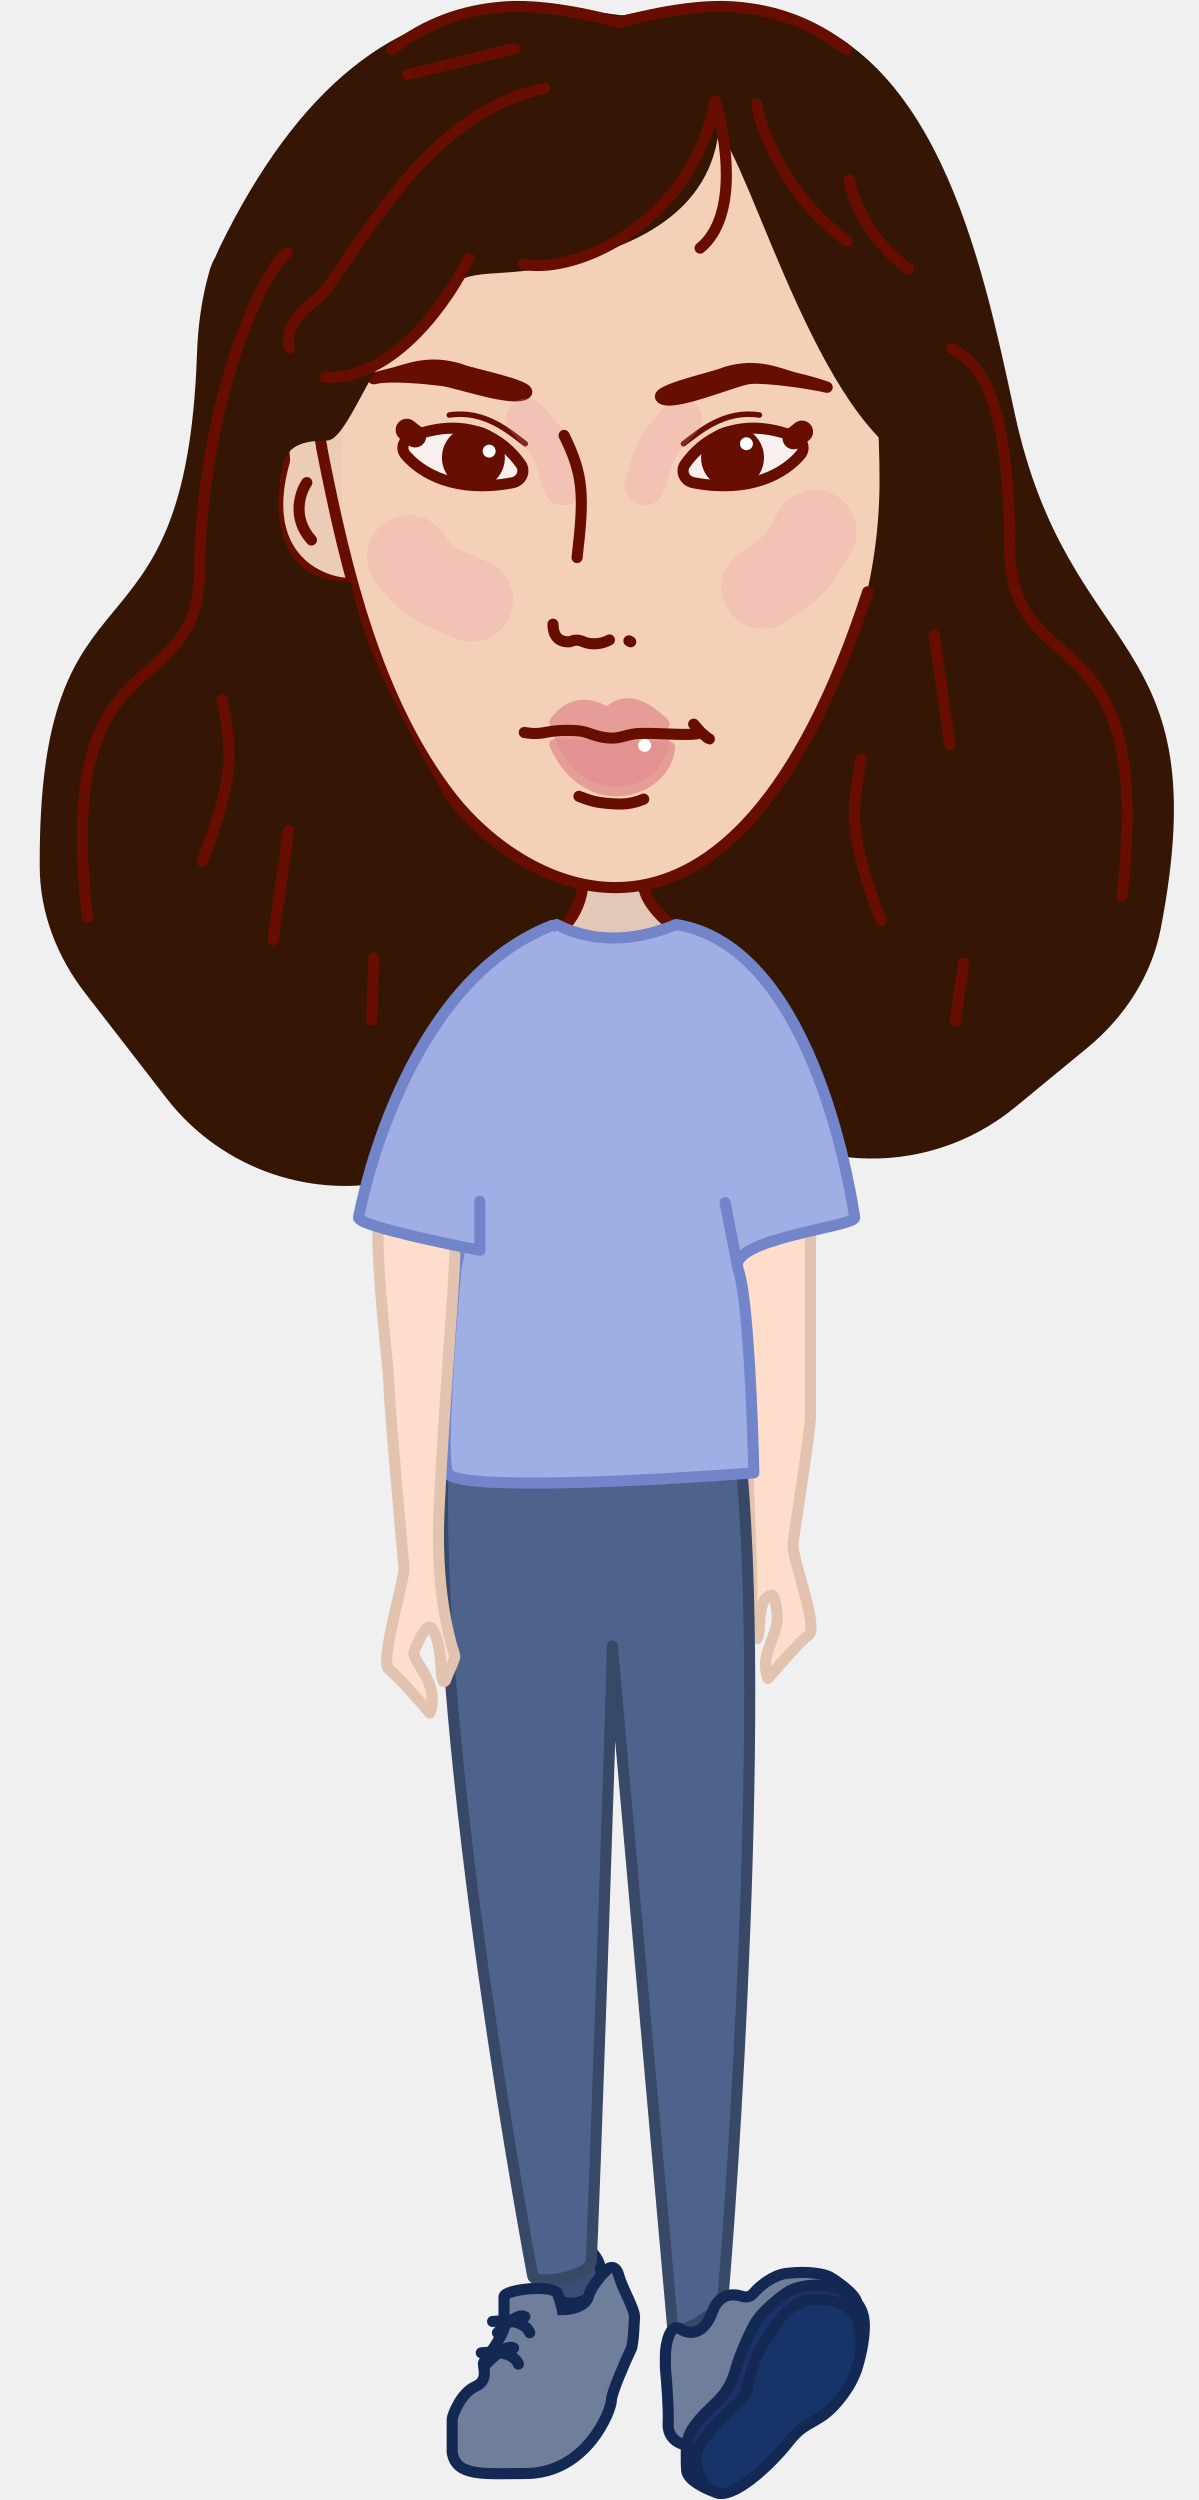
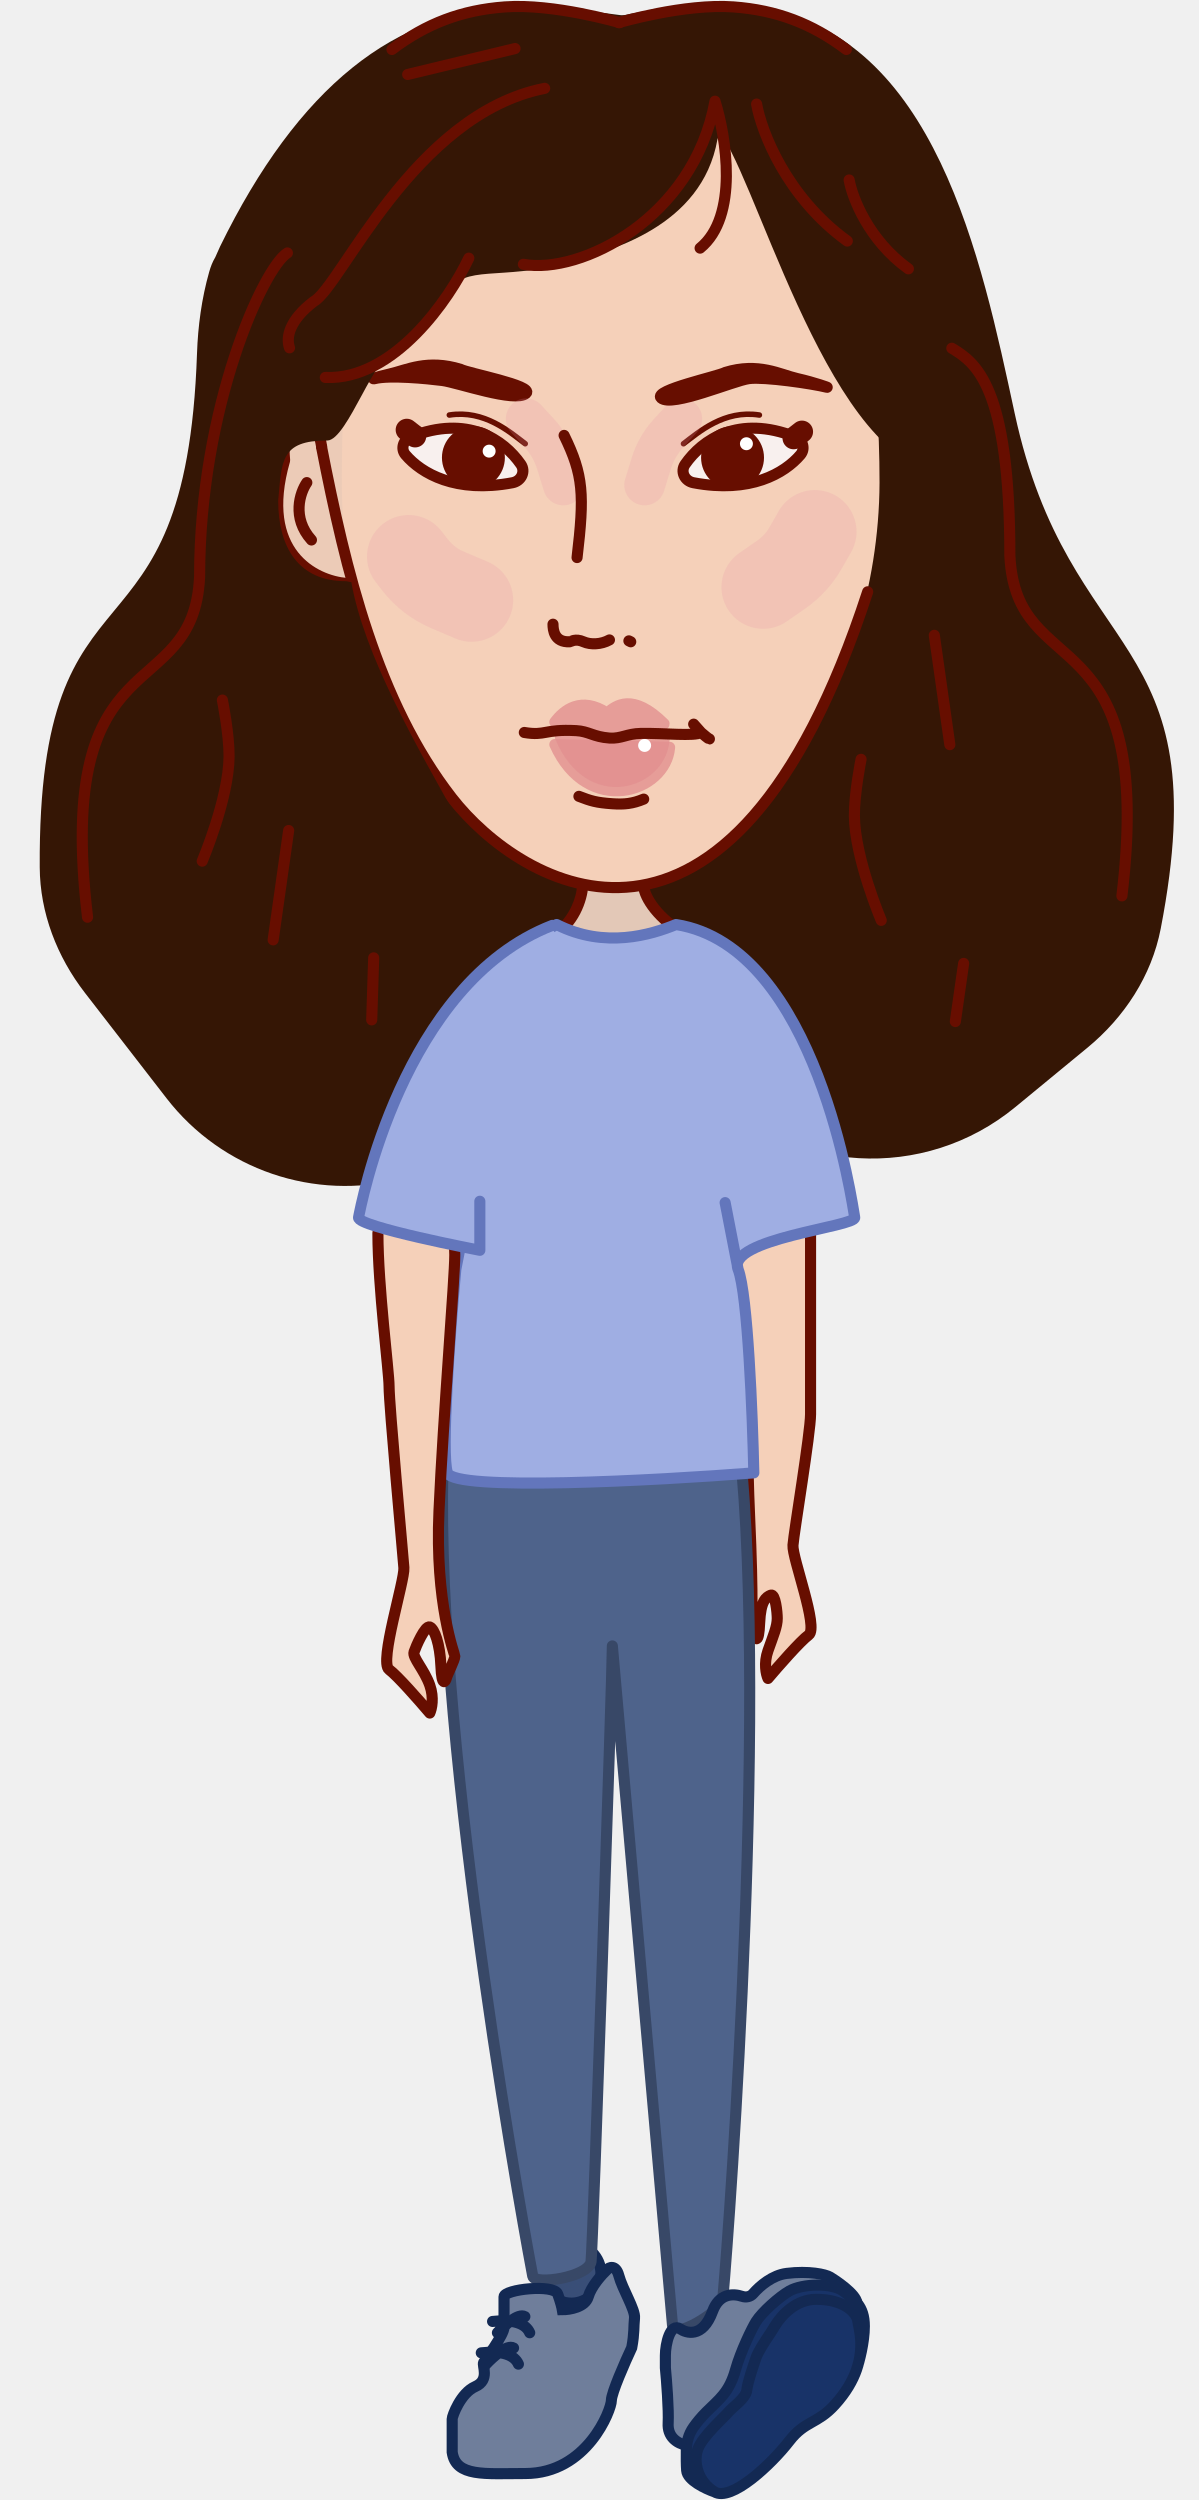
<svg xmlns="http://www.w3.org/2000/svg" width="371" height="774" viewBox="0 0 371 774" fill="none">
  <circle r="9.168" transform="matrix(-1 0 0 1 176.887 703.888)" fill="#394E77" stroke="#132953" stroke-width="3.44" />
  <path fill-rule="evenodd" clip-rule="evenodd" d="M314.136 127.924C331.022 206.26 377.38 194.599 359.353 287.549C356.529 302.113 348.111 314.952 336.658 324.381L314.35 342.748C286.124 365.986 244.76 363.553 219.454 337.165L214.71 332.219C214.725 332.477 214.695 331.959 214.71 332.219C186.249 329.062 118.409 330.964 100.958 309.87C85.217 290.842 116.789 243.469 116.789 216.977L98.38 115.603C98.38 55.659 154.909 2.424 214.71 2.424H235.141C289.566 10.734 303.821 80.074 314.136 127.924Z" fill="#351605" />
  <path d="M116.677 143.996C125.831 158.796 125.333 175.692 117.684 180.424C110.034 185.156 94.64 178.089 85.486 163.289C76.331 148.489 71.038 135.953 84.533 126.828C96.361 118.831 107.523 129.196 116.677 143.996Z" fill="#ECCBB7" />
  <path d="M172.338 289.102C175.318 287.497 179.311 279.264 180.934 275.348C186.951 274.775 199.043 273.973 199.272 275.348C199.559 277.067 205.576 284.804 212.452 289.961C215.578 292.306 203.337 295.992 191.822 295.405C180.807 294.844 170.517 290.082 172.338 289.102Z" fill="#E3C8B7" />
  <path d="M272.303 149.44C272.05 214.604 230.037 274.08 189.21 274.08C148.383 274.08 105.83 218.276 105.83 149.44C105.83 80.603 115.332 27.415 189.21 24.8C253.965 22.508 272.303 80.603 272.303 149.44Z" fill="#F5D0B9" />
  <path d="M99.576 138.525C107.024 176.634 116.767 217.321 139.976 247.12C160.921 274.012 225.935 314.454 268.627 183.224" stroke="#670E00" stroke-width="3.438" stroke-linecap="round" stroke-linejoin="round" />
  <path d="M162.856 121.79C165.528 119.417 144.627 115.527 142.659 114.361C132.31 111.161 126.059 114.556 120.7 115.773C115.34 116.99 115.142 117.444 116.012 117.226C120.596 116.08 132.19 117.191 136.928 117.799C141.666 118.408 159.516 124.756 162.856 121.79Z" fill="#670E00" stroke="#670E00" stroke-width="3.438" stroke-linecap="round" stroke-linejoin="round" />
  <path d="M171.208 193.252C171.208 194.972 171.552 198.926 176.365 198.696C176.747 198.696 178.084 197.55 180.663 198.696C182.822 199.656 186.107 199.556 188.686 198.123" stroke="#670E00" stroke-width="3.438" stroke-linecap="round" stroke-linejoin="round" />
  <path opacity="0.8" d="M207.31 231.371C206.193 245.502 181.836 253.111 171.781 230.501L207.31 231.371Z" fill="#E29090" stroke="#E29090" stroke-width="3.438" stroke-linecap="round" stroke-linejoin="round" />
  <path opacity="0.8" d="M205.591 229.044C204.582 242.61 182.582 249.914 173.5 228.209L205.591 229.044Z" fill="#E29090" stroke="#E29090" stroke-width="3.438" stroke-linecap="round" stroke-linejoin="round" />
  <path opacity="0.8" d="M187.951 220.758C179.915 215.484 174.557 219.829 171.781 223.548C183.622 224.985 205.591 226.489 205.591 224.055C195.791 214.318 190.646 218.476 187.951 220.758Z" fill="#E29090" stroke="#E29090" stroke-width="3.438" stroke-linecap="round" stroke-linejoin="round" />
  <path d="M162.325 226.776C169.083 227.888 168.296 225.689 178.371 226.203C182.271 226.402 183.727 228.153 188.686 228.495C192.395 228.752 194.061 227.141 198.428 227.063C205.545 226.935 215.089 228.035 217.052 226.776M217.052 226.776L214.76 224.197M217.052 226.776C217.816 227.445 219.402 228.782 219.631 228.782" stroke="#670E00" stroke-width="3.438" stroke-linecap="round" stroke-linejoin="round" />
  <path d="M179.231 246.547C182.955 247.979 184.587 248.496 189.546 248.839C193.254 249.095 195.849 248.839 199.288 247.406" stroke="#670E00" stroke-width="3.438" stroke-linecap="round" stroke-linejoin="round" />
  <path d="M211.608 137.379C216.288 133.845 224.215 126.778 235.104 128.497" stroke="#670E00" stroke-width="1.719" stroke-linecap="round" stroke-linejoin="round" />
  <path d="M162.612 137.379C157.932 133.845 150.005 126.778 139.116 128.497" stroke="#670E00" stroke-width="1.719" stroke-linecap="round" stroke-linejoin="round" />
  <path d="M246.175 135.249C228.583 128.301 217.396 136.172 212.127 143.727C210.547 145.993 211.966 148.937 214.68 149.452C232.285 152.796 242.885 146.564 247.798 140.825C249.425 138.926 248.5 136.167 246.175 135.249Z" fill="#F8F0EE" stroke="#670E00" stroke-width="3.438" stroke-linecap="round" stroke-linejoin="round" />
  <path d="M127.186 135.249C144.777 128.301 155.964 136.172 161.233 143.727C162.813 145.993 161.394 148.937 158.68 149.452C141.075 152.796 130.475 146.564 125.562 140.825C123.936 138.926 124.86 136.167 127.186 135.249Z" fill="#F8F0EE" stroke="#670E00" stroke-width="3.438" stroke-linecap="round" stroke-linejoin="round" />
  <circle cx="226.794" cy="141.677" r="8.023" fill="#670E00" stroke="#670E00" stroke-width="3.438" stroke-linecap="round" stroke-linejoin="round" />
  <circle cx="146.566" cy="141.677" r="8.023" fill="#670E00" stroke="#670E00" stroke-width="3.438" stroke-linecap="round" stroke-linejoin="round" />
  <path d="M245.705 135.66L248.284 133.655" stroke="#670E00" stroke-width="6.877" stroke-linecap="round" stroke-linejoin="round" />
  <path d="M128.515 135.087L125.936 133.081" stroke="#670E00" stroke-width="6.877" stroke-linecap="round" stroke-linejoin="round" />
  <path d="M107.312 180.645C97.474 179.881 79.862 171.19 88.115 142.537C86.395 123.626 96.997 122.48 99.576 138.239" stroke="#670E00" stroke-width="3.438" stroke-linecap="round" stroke-linejoin="round" />
  <path d="M94.991 149.414C92.89 152.47 90.234 160.302 96.424 167.178" stroke="#670E00" stroke-width="3.438" stroke-linecap="round" stroke-linejoin="round" />
  <path opacity="0.2" d="M236.25 181.791L241.883 177.879C244.965 175.739 247.531 172.937 249.393 169.679L252.295 164.6" stroke="#E592A6" stroke-width="25.788" stroke-linecap="round" stroke-linejoin="round" />
  <path opacity="0.2" d="M199.575 150.152L201.592 143.597C202.696 140.01 204.586 136.714 207.125 133.951L211.083 129.643" stroke="#E592A6" stroke-width="12.607" stroke-linecap="round" stroke-linejoin="round" />
  <path opacity="0.2" d="M174.407 150.152L172.391 143.597C171.287 140.01 169.397 136.714 166.858 133.951L162.9 129.643" stroke="#E592A6" stroke-width="12.607" stroke-linecap="round" stroke-linejoin="round" />
  <path opacity="0.2" d="M145.993 185.803L138.543 182.632C134.597 180.953 131.145 178.296 128.512 174.911L126.509 172.336" stroke="#E592A6" stroke-width="25.788" stroke-linecap="round" stroke-linejoin="round" />
  <circle cx="199.574" cy="230.788" r="2.006" fill="white" />
-   <path d="M250.95 437.839V382.539C244.647 345.576 219.789 389.732 227.452 398.298C232.323 403.742 230.684 438.544 232.039 468.497C233.342 497.305 232.613 503.041 232.613 503.602C232.613 504.749 233.186 505.035 233.472 506.181C233.759 507.327 234.905 509.333 235.191 502.456C235.478 495.58 237.197 494.433 238.63 493.86C240.062 493.287 240.635 499.211 240.635 501.024C240.635 503.602 239.489 506.181 237.77 511.052C236.394 514.949 237.197 518.406 237.77 519.648C240.922 515.923 247.856 508.015 250.377 506.181C253.529 503.889 245.22 482.399 245.506 478.388C245.793 474.377 250.95 443.569 250.95 437.839Z" fill="#FEDECA" stroke="#E1C3B0" stroke-width="3.438" stroke-linecap="round" stroke-linejoin="round" />
+   <path d="M250.95 437.839V382.539C244.647 345.576 219.789 389.732 227.452 398.298C232.323 403.742 230.684 438.544 232.039 468.497C233.342 497.305 232.613 503.041 232.613 503.602C232.613 504.749 233.186 505.035 233.472 506.181C233.759 507.327 234.905 509.333 235.191 502.456C235.478 495.58 237.197 494.433 238.63 493.86C240.062 493.287 240.635 499.211 240.635 501.024C240.635 503.602 239.489 506.181 237.77 511.052C236.394 514.949 237.197 518.406 237.77 519.648C240.922 515.923 247.856 508.015 250.377 506.181C253.529 503.889 245.22 482.399 245.506 478.388C245.793 474.377 250.95 443.569 250.95 437.839Z" fill="#F5D0B9" stroke="#670E00" stroke-width="3.438" stroke-linecap="round" stroke-linejoin="round" />
  <circle cx="231.092" cy="137.379" r="2.006" fill="white" />
  <circle cx="151.437" cy="139.672" r="2.006" fill="white" />
  <path d="M194.703 198.41L195.276 198.696" stroke="#670E00" stroke-width="3.438" stroke-linecap="round" stroke-linejoin="round" />
  <path fill-rule="evenodd" clip-rule="evenodd" d="M108.768 180.221C116.719 224.89 170.515 289.221 176.153 329.587C178.323 345.124 163.307 354.851 148.12 358.786L124.402 364.932C97.336 371.946 68.695 362.159 51.58 340.05L26.295 307.386C17.654 296.222 12.382 282.651 12.3 268.535C11.709 167.201 57.502 211.779 60.993 109.431C61.282 100.964 62.435 92.401 64.746 84.25C65.212 82.607 65.76 81.128 66.647 79.649L68.126 76.335C92.165 27.16 122.662 2.573 159.618 2.573C215.052 2.573 299.557 17.759 295.832 145.837C260.37 151.335 236.249 61.622 223.975 42.691C223.437 41.862 222.282 42.233 222.109 43.206C217.287 70.359 188.561 77.753 175.49 81.368C155.147 86.995 143.53 81.685 138.84 90.537C134.66 98.425 129.992 105.803 121.336 111.167C116.808 107.491 107.607 136.382 101.318 136.382C86.777 136.382 87.278 142.685 86.131 155.006C86.131 169.536 92.507 179.934 107.048 179.934C107.449 179.934 108.371 180.238 108.768 180.221Z" fill="#351605" />
  <path d="M162.039 81.831C179.591 85.035 214.717 67.758 221.366 31.333C224.843 42.412 228.788 67.019 216.752 76.82" stroke="#670E00" stroke-width="3.438" stroke-linecap="round" stroke-linejoin="round" />
  <path d="M234.244 32.223C235.726 40.653 243.418 60.934 262.324 74.63" stroke="#670E00" stroke-width="3.438" stroke-linecap="round" stroke-linejoin="round" />
  <path d="M262.897 55.719C263.865 61.186 268.888 74.342 281.235 83.225" stroke="#670E00" stroke-width="3.438" stroke-linecap="round" stroke-linejoin="round" />
  <path d="M145.141 79.926C139.155 92.625 121.891 117.79 100.722 116.855" stroke="#670E00" stroke-width="3.438" stroke-linecap="round" stroke-linejoin="round" />
  <path d="M294.686 107.813C301.992 112.234 312.653 119.274 312.653 171.973C314.559 212.642 357.848 189.156 347.344 277.366" stroke="#670E00" stroke-width="3.438" stroke-linecap="round" stroke-linejoin="round" />
  <path d="M159.46 15.032L126.223 23.055" stroke="#670E00" stroke-width="3.438" stroke-linecap="round" stroke-linejoin="round" />
  <path d="M262.037 15.318C251.401 7.267 240.385 3.113 227.08 2.138C211.889 1.025 191.551 7.009 191.551 7.009" stroke="#670E00" stroke-width="3.438" stroke-linecap="round" stroke-linejoin="round" />
  <path d="M121.352 15.318C131.988 7.267 143.004 3.113 156.308 2.138C171.499 1.025 191.838 7.009 191.838 7.009" stroke="#670E00" stroke-width="3.438" stroke-linecap="round" stroke-linejoin="round" />
  <path d="M289.264 196.691L294.064 230.544" stroke="#670E00" stroke-width="3.438" stroke-linecap="round" stroke-linejoin="round" />
  <path d="M298.347 298.272L295.773 316.264" stroke="#670E00" stroke-width="3.438" stroke-linecap="round" stroke-linejoin="round" />
  <path d="M266.586 235.086C266.586 235.086 264.456 245.691 264.517 252.564C264.632 265.618 272.826 284.942 272.826 284.942" stroke="#670E00" stroke-width="3.438" stroke-linecap="round" stroke-linejoin="round" />
  <path d="M168.629 27.352C127.942 35.375 105.559 88.755 97.159 93.32C89.667 99.037 88.459 104.327 89.635 107.687" stroke="#670E00" stroke-width="3.438" stroke-linecap="round" stroke-linejoin="round" />
  <path d="M88.974 78.313C81.668 82.735 61.796 125.877 61.796 178.576C59.889 219.245 16.601 195.76 27.105 283.969" stroke="#670E00" stroke-width="3.438" stroke-linecap="round" stroke-linejoin="round" />
  <path d="M89.369 257.127L84.569 290.98" stroke="#670E00" stroke-width="3.438" stroke-linecap="round" stroke-linejoin="round" />
  <path d="M115.695 296.551L115.08 315.751" stroke="#670E00" stroke-width="3.438" stroke-linecap="round" stroke-linejoin="round" />
  <path d="M68.854 216.748C68.854 216.748 70.984 227.353 70.923 234.226C70.808 247.28 62.614 266.604 62.614 266.604" stroke="#670E00" stroke-width="3.438" stroke-linecap="round" stroke-linejoin="round" />
  <path d="M180.377 274.34C180.186 277.969 177.855 286.26 170.062 290.386" stroke="#670E00" stroke-width="3.438" stroke-linecap="round" stroke-linejoin="round" />
  <path d="M199.287 274.34C199.479 277.969 204.101 284.827 211.895 288.953" stroke="#670E00" stroke-width="3.438" stroke-linecap="round" stroke-linejoin="round" />
  <path d="M204.695 123.228C202.023 120.855 222.534 116.483 224.502 115.317C234.851 112.117 241.492 115.994 246.852 117.211C252.211 118.427 256.89 120.119 256.02 119.901C251.436 118.755 236.653 116.602 231.914 117.211C227.176 117.819 208.035 126.194 204.695 123.228Z" fill="#670E00" stroke="#670E00" stroke-width="3.438" stroke-linecap="round" stroke-linejoin="round" />
  <path d="M223.682 712.442C224.14 710.15 237.43 545.109 229.699 455.426C225.401 405.57 137.149 442.532 137.149 454.566C134.571 543.39 164.484 702.414 164.942 704.706C165.515 707.571 182.421 704.992 182.994 700.121C183.567 695.25 189.583 519.035 189.583 509.58L208.209 719.892C208.782 724.763 223.109 715.307 223.682 712.442Z" fill="#4E638B" stroke="#384867" stroke-width="3.438" stroke-linecap="round" stroke-linejoin="round" />
  <path d="M206 733.072C206.382 737.084 207.089 746.138 206.86 750.264C206.419 758.19 217.604 759.391 223.529 754.109C241.788 737.832 265.311 716.098 265.311 713.015C265.025 710.15 258.435 705.852 257.002 704.993C255.569 704.133 250.412 702.987 243.535 703.846C239.15 704.395 235.322 707.65 233.128 710.158C232.324 711.076 230.971 711.35 229.813 710.964C226.834 709.971 222.624 710.109 220.613 715.594C217.461 724.19 212.304 722.184 210.584 721.038C207.532 719.003 206 725.606 206 729.274V733.072Z" fill="#6F7E9B" stroke="#132953" stroke-width="3.438" />
  <path d="M244.395 755.708C249.266 749.405 252.992 750.522 258.435 744.534C261.96 740.656 264.022 736.968 265.178 733.646C265.372 733.087 265.541 732.538 265.687 732.001C266.523 729.087 267.604 724.301 267.604 720.179C267.604 713.875 264.453 711.869 261.014 709.291C257.576 706.712 248.407 706.998 244.395 709.29C241.186 711.124 235.895 715.881 234.08 718.746C232.838 720.752 229.332 727.915 227.728 733.646C225.722 740.809 222.619 742.814 218.608 746.826C217.038 748.396 215.723 750.031 214.712 751.447C213.175 753.601 212.514 756.214 212.477 758.86C212.448 760.919 212.462 763.207 212.591 764.877C212.82 767.857 218.417 770.512 221.186 771.467C226.344 774.619 238.71 763.065 244.395 755.708Z" fill="#183368" />
  <path d="M221.186 771.467C226.344 774.619 238.71 763.065 244.395 755.708C249.266 749.405 252.992 750.522 258.435 744.534C261.96 740.656 264.022 736.968 265.178 733.646M221.186 771.467C216.029 768.316 214.596 762.298 216.029 758.287C217.461 754.276 224.052 748.545 225.484 746.826C226.917 745.107 230.928 742.528 231.215 739.949C231.501 737.37 233.221 732.499 234.08 729.921C234.643 728.232 236.78 724.893 238.323 722.636C238.924 721.757 239.452 720.833 240.016 719.93C242.085 716.615 246.539 711.869 252.704 711.869C261.587 711.869 265.312 716.167 265.598 718.746C265.797 720.532 267.781 726.164 265.178 733.646M221.186 771.467C218.417 770.512 212.82 767.857 212.591 764.877C212.462 763.207 212.448 760.919 212.477 758.86C212.514 756.214 213.175 753.601 214.712 751.447C215.723 750.031 217.038 748.396 218.608 746.826C222.619 742.814 225.722 740.809 227.728 733.646C229.332 727.915 232.838 720.752 234.08 718.746C235.895 715.881 241.186 711.124 244.395 709.29C248.407 706.998 257.576 706.712 261.014 709.291C264.453 711.869 267.604 713.875 267.604 720.179C267.604 725.222 265.987 731.258 265.178 733.646" stroke="#132953" stroke-width="3.438" />
  <path d="M172.338 286.236C187.238 293.801 201.66 289.388 209.3 286.236C253.14 293.113 264.043 374.052 264.616 376.917C265.163 379.653 228.356 383.173 228.271 391.716L228.513 392.963C231.493 400.527 233.002 438.139 233.384 455.999C202.63 458.387 140.606 461.73 138.543 455.999C136.48 450.269 139.403 411.587 141.122 392.963L119 381.5C117.624 329.696 153.905 295.883 172.338 286.236Z" fill="#9FAEE3" />
-   <path d="M141.122 392.963L119 381.5C117.624 329.696 153.905 295.883 172.338 286.236C187.238 293.801 201.66 289.388 209.3 286.236C253.14 293.113 264.043 374.052 264.616 376.917C265.189 379.783 224.788 383.507 228.513 392.963M141.122 392.963C139.403 411.587 136.48 450.269 138.543 455.999C140.606 461.73 202.63 458.387 233.384 455.999C233.002 438.139 231.493 400.527 228.513 392.963M141.122 392.963L144.274 376.917M228.513 392.963L224.502 372.333" stroke="#7285CA" stroke-width="3.438" stroke-linecap="round" stroke-linejoin="round" />
-   <path d="M120.456 429.214C120.456 424.629 117 398.311 117 381.788C123.303 344.826 140.8 368.619 140.8 388.527C140.8 395.831 137.266 437.793 135.911 467.746C134.609 496.555 140.818 512.181 140.818 512.742C140.818 513.889 138.508 518.324 138.221 519.47C137.935 520.616 136.789 522.622 136.502 515.745C136.215 508.869 134.496 504.284 133.064 503.711C131.631 503.138 128.766 509.728 128.193 511.448C127.62 513.167 131.344 516.892 133.064 521.763C134.439 525.659 133.637 529.117 133.064 530.358C129.912 526.634 122.978 518.725 120.456 516.892C117.304 514.599 125.327 489.385 125.041 485.373C124.754 481.362 120.456 434.944 120.456 429.214Z" fill="#FEDECA" stroke="#E1C3B0" stroke-width="3.438" stroke-linecap="round" stroke-linejoin="round" />
+   <path d="M141.122 392.963L119 381.5C117.624 329.696 153.905 295.883 172.338 286.236C187.238 293.801 201.66 289.388 209.3 286.236C253.14 293.113 264.043 374.052 264.616 376.917C265.189 379.783 224.788 383.507 228.513 392.963M141.122 392.963C139.403 411.587 136.48 450.269 138.543 455.999C140.606 461.73 202.63 458.387 233.384 455.999C233.002 438.139 231.493 400.527 228.513 392.963M141.122 392.963L144.274 376.917M228.513 392.963L224.502 372.333" stroke="#6376BC" stroke-width="3.438" stroke-linecap="round" stroke-linejoin="round" />
+   <path d="M120.456 429.214C120.456 424.629 117 398.311 117 381.788C123.303 344.826 140.8 368.619 140.8 388.527C140.8 395.831 137.266 437.793 135.911 467.746C134.609 496.555 140.818 512.181 140.818 512.742C140.818 513.889 138.508 518.324 138.221 519.47C137.935 520.616 136.789 522.622 136.502 515.745C136.215 508.869 134.496 504.284 133.064 503.711C131.631 503.138 128.766 509.728 128.193 511.448C127.62 513.167 131.344 516.892 133.064 521.763C134.439 525.659 133.637 529.117 133.064 530.358C129.912 526.634 122.978 518.725 120.456 516.892C117.304 514.599 125.327 489.385 125.041 485.373C124.754 481.362 120.456 434.944 120.456 429.214Z" fill="#F5D0B9" stroke="#670E00" stroke-width="3.438" stroke-linecap="round" stroke-linejoin="round" />
  <path d="M154.002 370.189C145.12 355.863 178.64 291.152 170.999 288C127.389 294.841 111.745 373.226 111.018 376.866L111.008 376.917C110.435 379.782 149.991 387.094 149.991 387.094L154.002 370.189Z" fill="#9FAEE3" />
-   <path d="M171 286.5C124.5 304.5 111.579 374.052 111.006 376.917C110.433 379.782 148.557 387.094 148.557 387.094V371.908" stroke="#7285CA" stroke-width="3.438" stroke-linecap="round" stroke-linejoin="round" />
+   <path d="M171 286.5C124.5 304.5 111.579 374.052 111.006 376.917C110.433 379.782 148.557 387.094 148.557 387.094V371.908" stroke="#6376BC" stroke-width="3.438" stroke-linecap="round" stroke-linejoin="round" />
  <path d="M189.282 743.169C189.282 740.877 193.485 731.326 195.586 726.837C196.446 722.253 196.159 720.247 196.446 717.668C196.732 715.09 192.721 708.786 191.575 704.488C190.658 701.05 188.518 701.909 187.85 702.769C186.322 704.201 183.036 707.869 182.119 711.078C181.202 714.287 176.389 715.089 174.096 715.09C174.001 714.516 173.581 712.74 172.664 710.218C171.518 707.067 156.045 708.786 156.045 711.078V715.949V720.533C156.045 722.826 150.314 730.562 149.741 731.422C149.168 732.281 151.747 736.866 147.163 738.871C142.578 740.877 139.999 748.04 139.999 748.9V759.215C141.146 766.951 150.028 765.805 162.635 765.805C181.807 765.805 189.282 746.035 189.282 743.169Z" fill="#6F7E9B" stroke="#132953" stroke-width="3.438" />
  <path d="M152.5 718.719C159 717.967 162.8 719.419 164 722.219M154 722.219C156 720.052 160.5 716.019 162.5 717.219" stroke="#132953" stroke-width="3.438" stroke-linecap="round" />
  <path d="M149 728.437C155.5 727.685 159.3 729.137 160.5 731.937M150.5 731.937C152.5 729.771 157 725.737 159 726.937" stroke="#132953" stroke-width="3.438" stroke-linecap="round" />
  <path d="M174.646 134.801C180.663 147.121 180.95 153.138 178.657 172.622" stroke="#670E00" stroke-width="3.438" stroke-linecap="round" stroke-linejoin="round" />
</svg>
